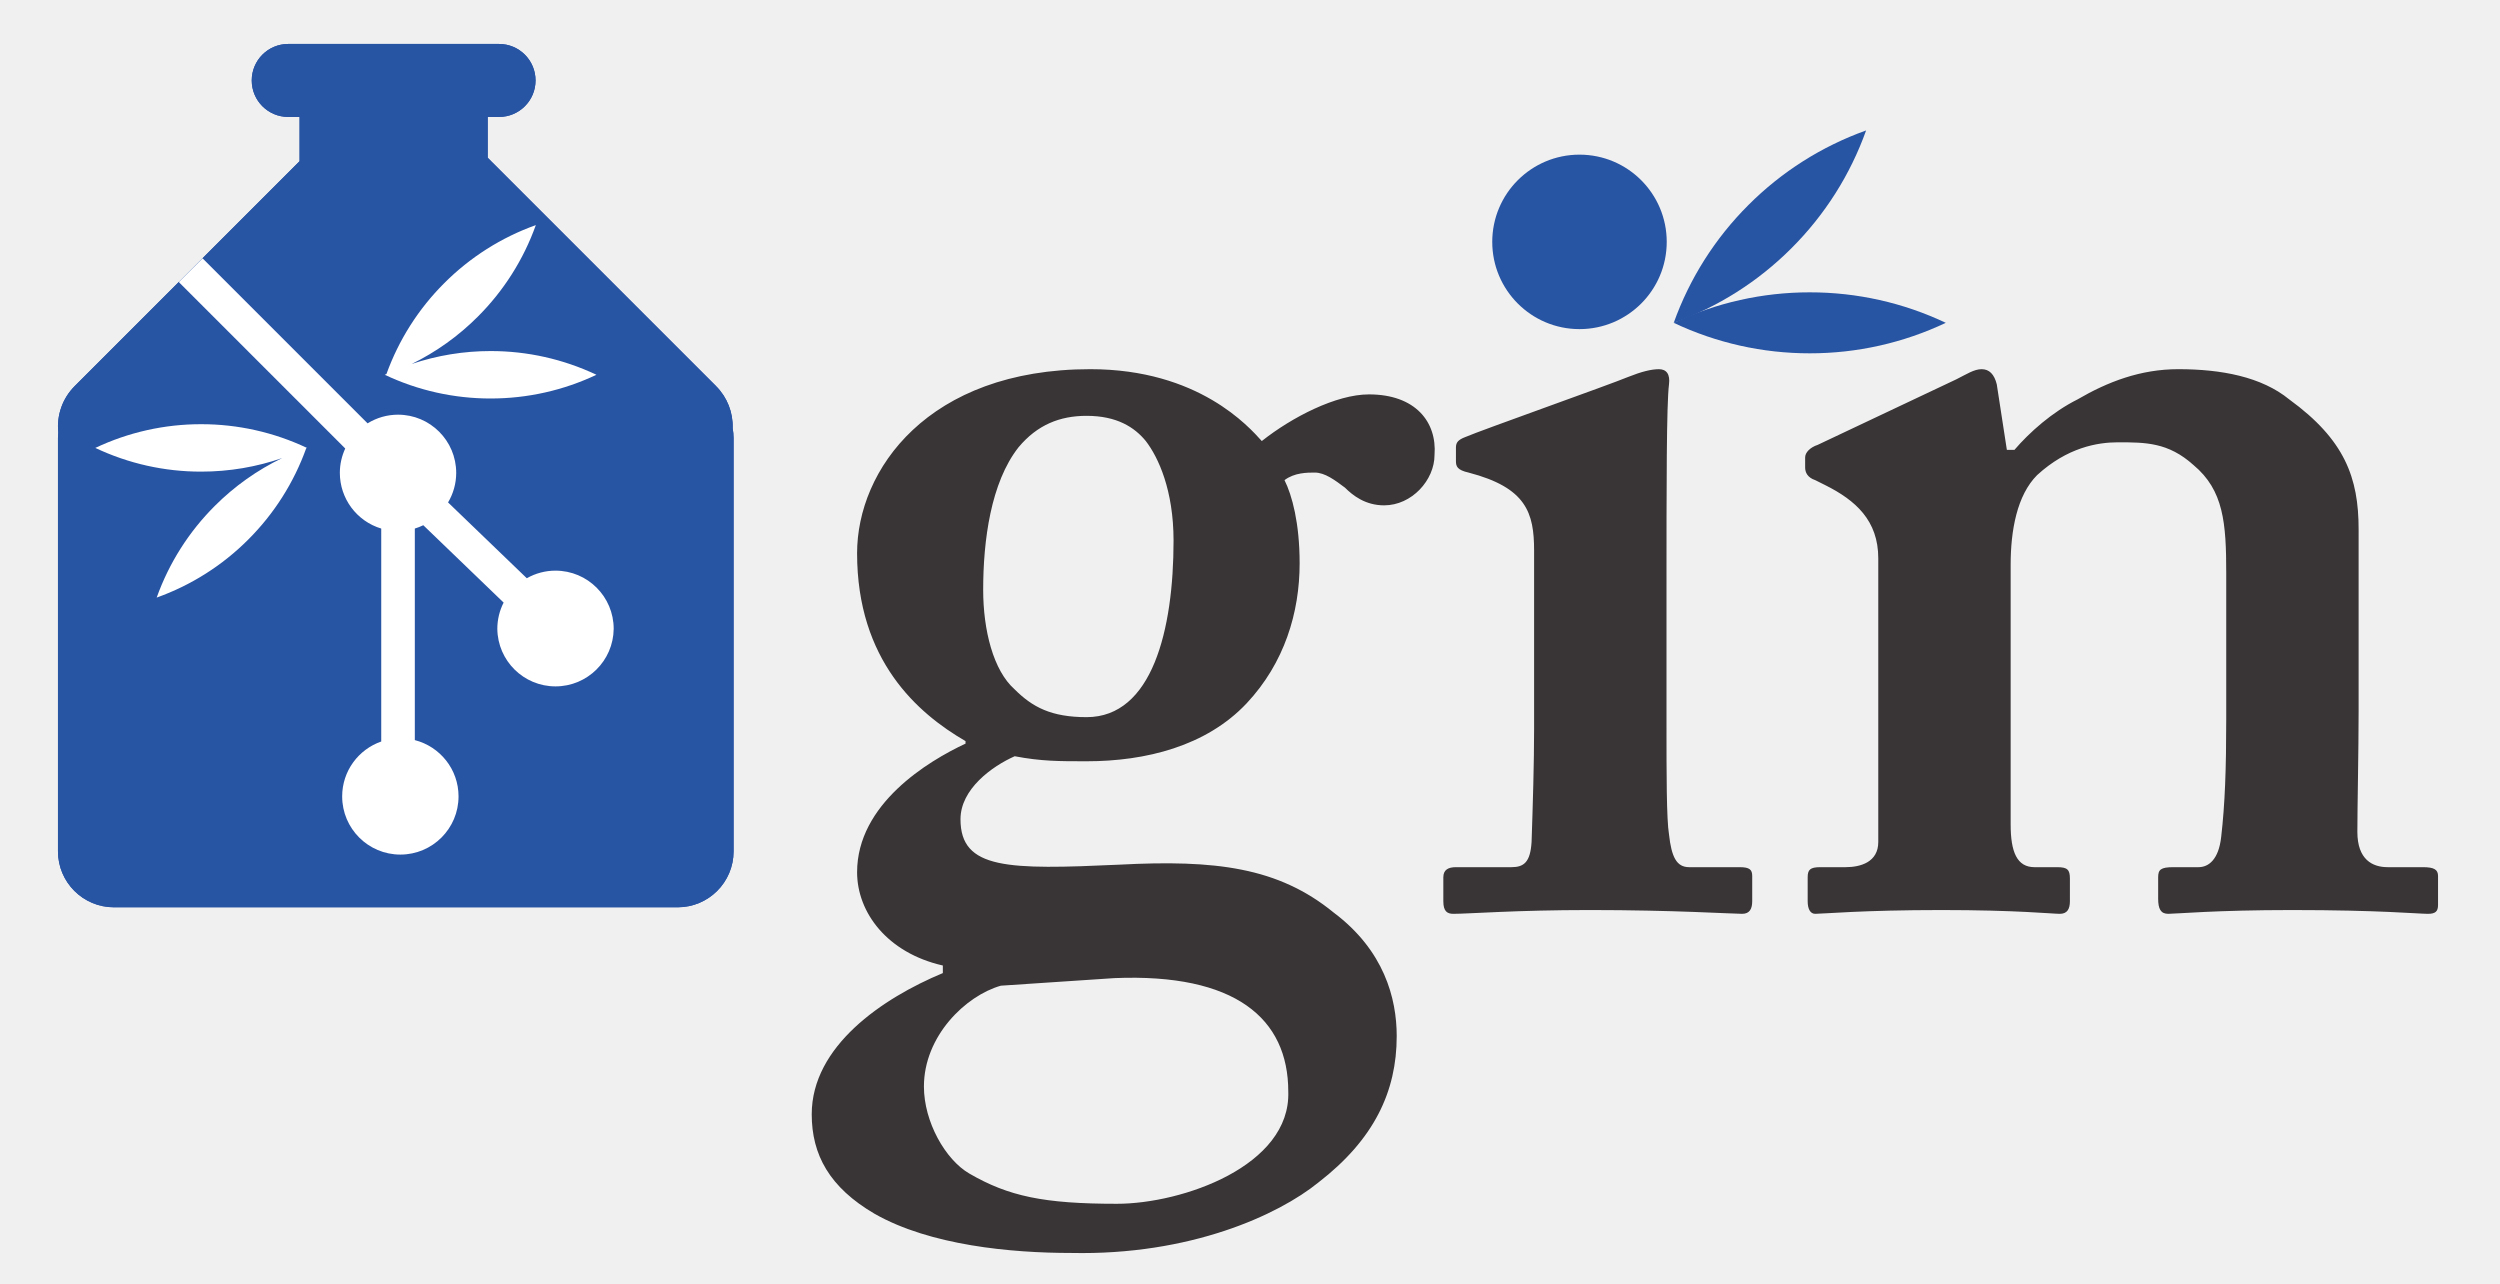
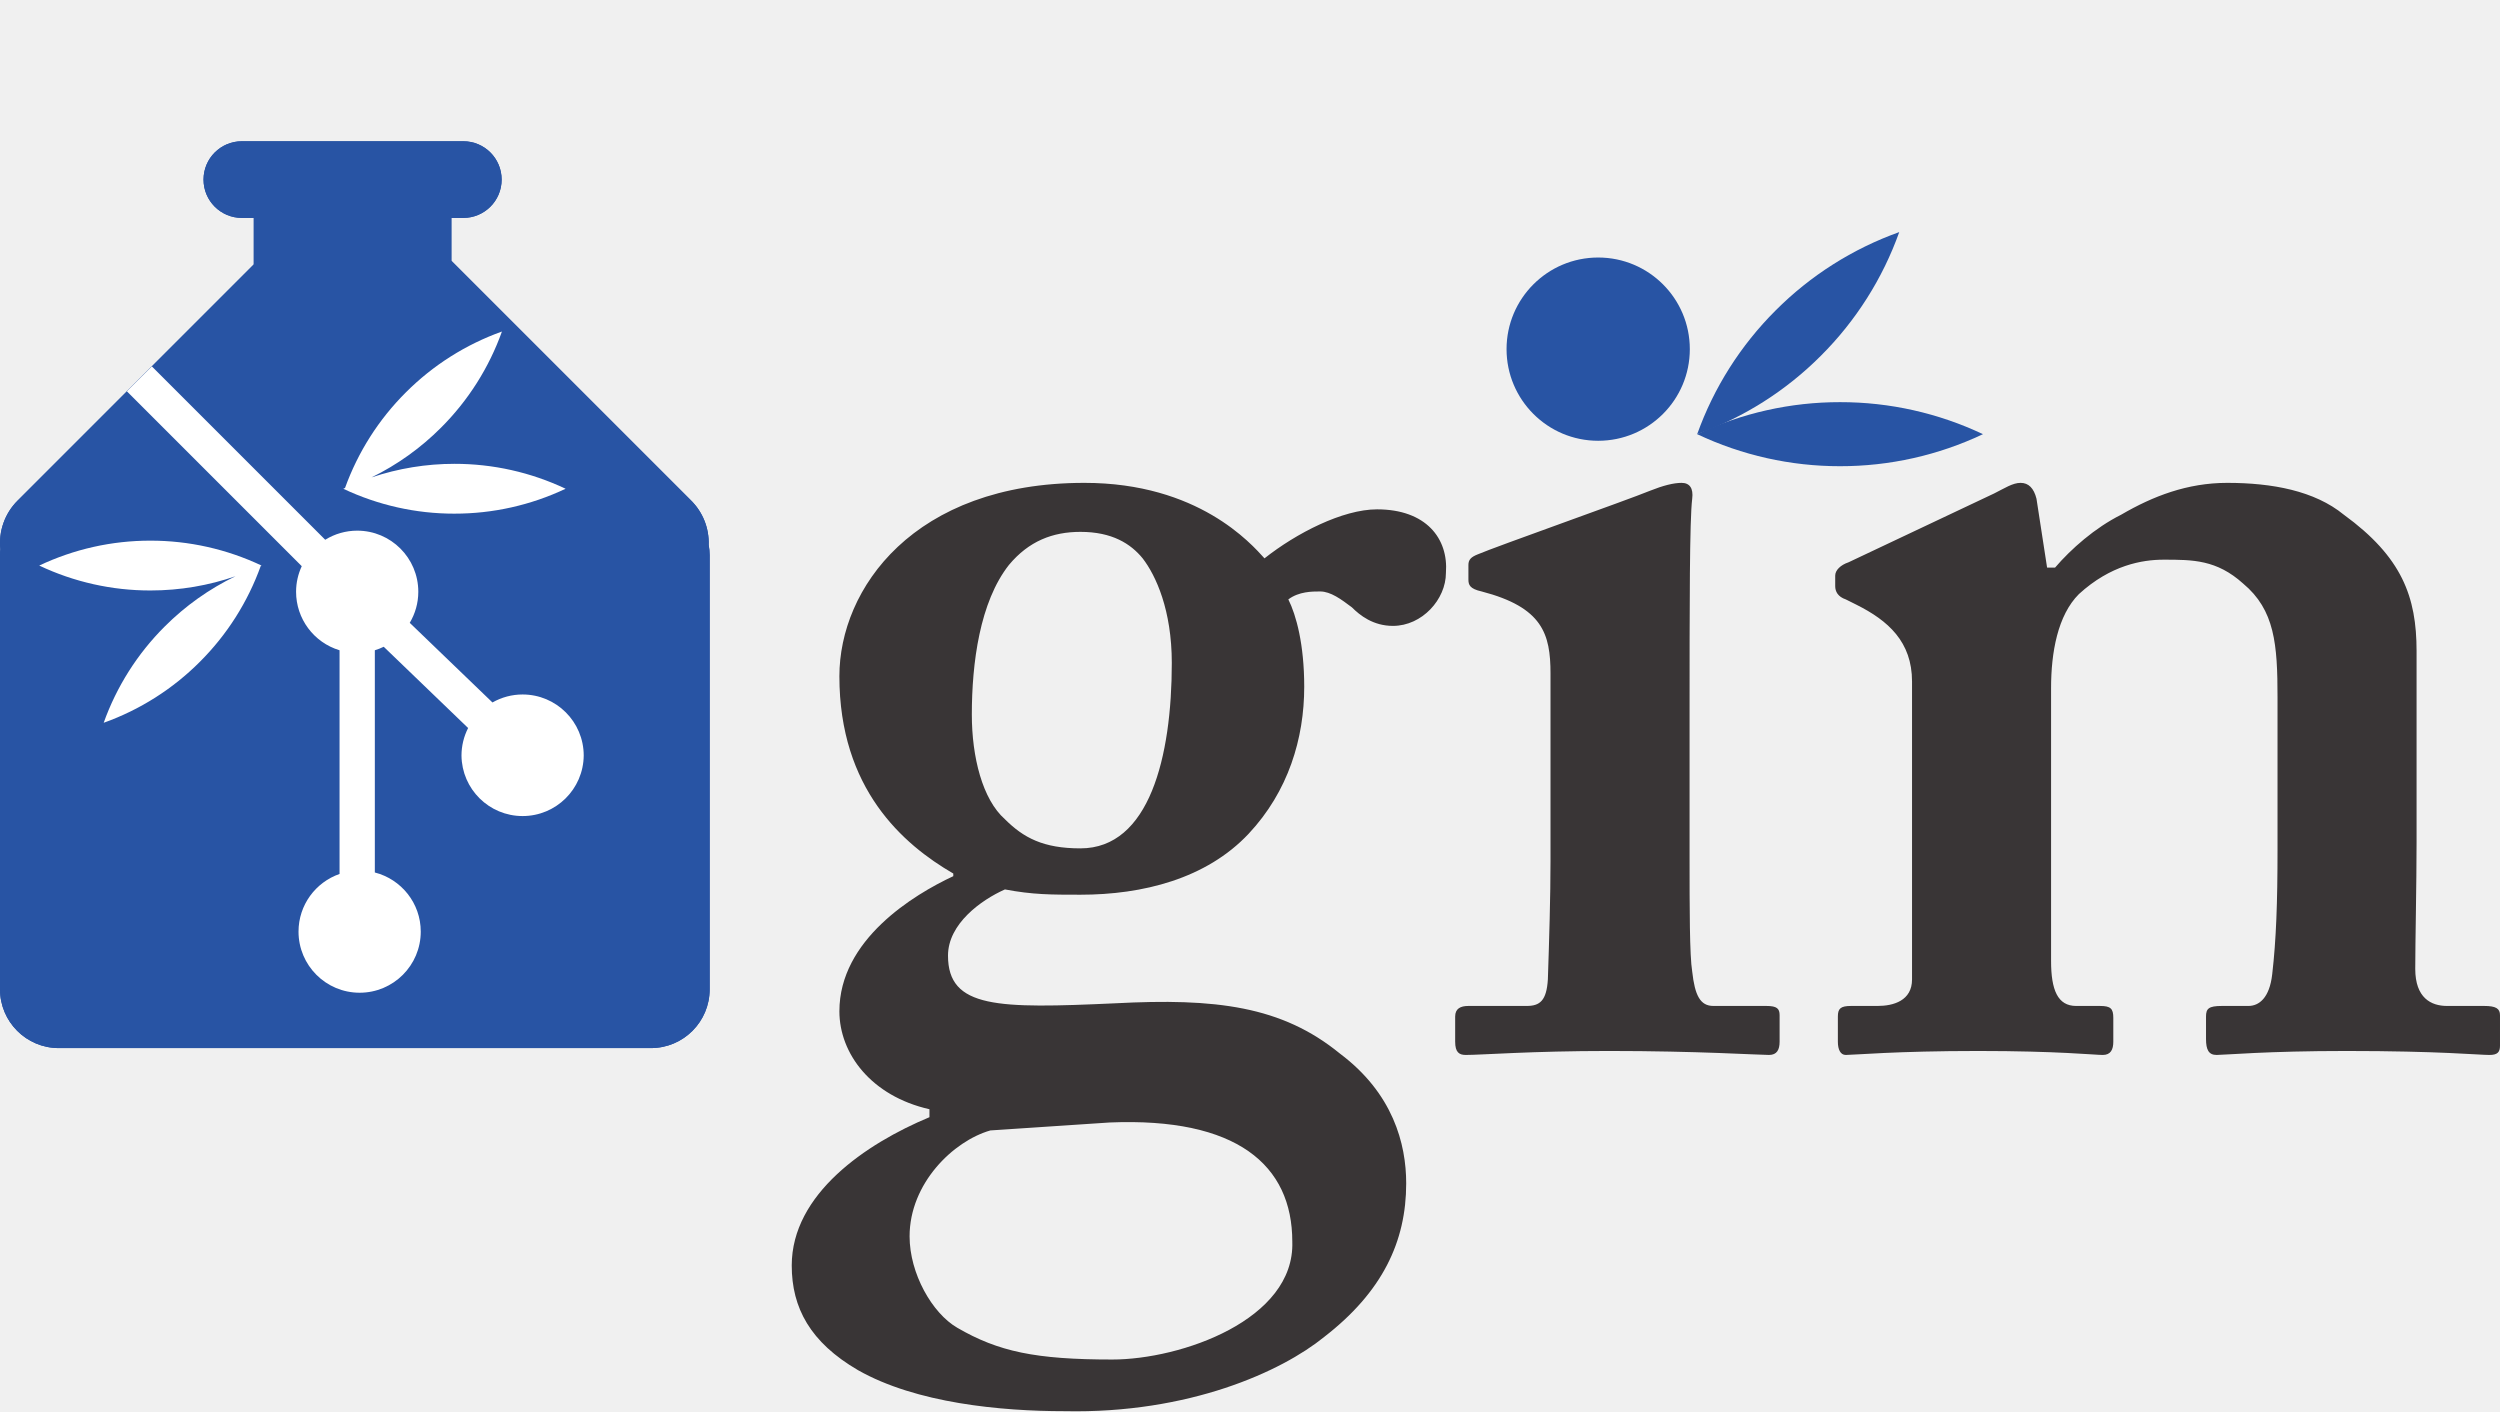
- <svg xmlns="http://www.w3.org/2000/svg" viewBox="0 0 465.12 238.75">
+ <svg xmlns="http://www.w3.org/2000/svg" viewBox="0 0 442.808 250">
  <defs>
    <clipPath id="a" clipPathUnits="userSpaceOnUse">
-       <path d="M0 191h372.096V0H0v191z" />
+       <path d="M0 191h372.096V0H0z" />
    </clipPath>
  </defs>
-   <g clip-path="url(#a)" transform="matrix(1.25 0 0 -1.25 0 238.75)">
-     <path d="M174.67 110.531c0 7.506-2.252 12.385-4.13 14.824-1.687 2.064-4.314 3.753-8.818 3.753-3.941 0-7.32-1.313-10.133-4.69-4.128-5.256-5.254-13.887-5.254-21.205 0-6.006 1.502-12.01 4.69-14.825 2.628-2.627 5.443-4.128 10.697-4.128 9.758 0 12.948 12.947 12.948 26.271m-25.708-66.239c-5.254-1.5-11.447-7.505-11.447-15.01 0-5.255 3.19-10.884 6.756-12.95 5.817-3.377 11.072-4.502 21.955-4.502 9.757 0 25.894 5.63 25.519 16.7 0 10.884-7.881 17.638-25.894 16.888l-16.89-1.126zm-18.765-33.964c-6.755 3.941-9.381 8.818-9.381 14.824 0 10.133 10.507 17.264 19.515 21.016v1.127c-8.258 1.875-12.762 7.881-12.762 13.884 0 10.133 10.51 16.514 16.139 19.141v.375c-7.131 4.13-16.14 12.01-16.14 27.96 0 12.384 10.51 27.397 34.716 27.397 16.139 0 23.645-8.633 25.52-10.697 4.504 3.565 11.072 6.944 15.95 6.944 6.944 0 10.134-4.129 9.759-9.008 0-3.752-3.38-7.506-7.506-7.506-2.815 0-4.691 1.502-5.817 2.627-1.501 1.127-3.002 2.252-4.503 2.252-1.127 0-3.003 0-4.504-1.125 1.125-2.252 2.252-6.38 2.252-12.386 0-7.317-2.252-14.823-7.882-20.828-6.005-6.38-15.012-8.632-23.831-8.632-4.13 0-6.755 0-10.696.75-3.377-1.5-8.068-4.879-8.068-9.382 0-7.506 7.13-7.506 23.643-6.756 14.26.751 23.643-.374 31.9-7.129 7.506-5.629 9.383-12.76 9.383-18.389 0-8.258-3.38-15.387-11.635-21.768-6.005-4.879-19.141-10.884-36.78-10.508-9.006 0-21.015 1.125-29.272 5.817m98.136 98.702c0 5.63-1.127 9.382-9.758 11.634-1.687.375-1.875.938-1.875 1.69v2.063c0 .751.375 1.126 1.313 1.501 2.627 1.127 21.205 7.693 24.396 9.007 1.875.751 3.377 1.126 4.5 1.126 1.129 0 1.692-.75 1.502-2.252-.373-3.002-.373-15.01-.373-30.586V82.947c0-7.13 0-13.886.373-16.138.375-3.377 1.127-4.878 3.004-4.878h7.506c1.5 0 1.875-.376 1.875-1.314v-3.754c0-1.125-.375-1.875-1.5-1.875-1.502 0-10.133.563-22.707.563-10.883 0-18.014-.563-20.266-.563-.937 0-1.5.375-1.5 1.875v3.566c0 1.126.75 1.502 1.877 1.502h8.256c1.877 0 2.815.75 3.002 3.752.188 5.63.375 11.635.375 16.89v26.457zm62.861 25.52c1.502.75 2.625 1.502 3.75 1.502 1.127 0 1.88-.751 2.252-2.253l1.502-9.757h1.127c2.252 2.626 5.63 5.63 9.383 7.506 4.502 2.627 9.382 4.504 15.011 4.504 6.38 0 12.385-1.127 16.514-4.504 8.254-6.005 10.32-11.634 10.32-19.328V85.198c0-6.004-.187-14.26-.187-18.013 0-4.128 2.252-5.253 4.502-5.253h5.254c1.69 0 2.252-.376 2.252-1.315V56.3c0-.938-.377-1.313-1.5-1.313-1.502 0-7.13.563-20.268.563-11.258 0-17.264-.563-18.389-.563s-1.5.75-1.5 2.252v3.19c0 1.126.375 1.502 2.252 1.502h3.752c1.502 0 3.002 1.125 3.377 4.503.563 4.878.752 10.133.752 17.637v21.58c0 7.506-.377 12.385-4.88 16.138-3.753 3.378-7.13 3.378-11.258 3.378-3 0-7.506-.751-12.01-4.88-3.002-3.001-3.94-8.255-3.94-13.321V68.31c0-4.128.938-6.38 3.563-6.38h3.381c1.5 0 1.875-.375 1.875-1.69v-3.378c0-1.125-.375-1.875-1.498-1.875-1.129 0-6.383.563-17.64.563-11.636 0-17.642-.563-18.767-.563-.75 0-1.125.75-1.125 1.875v3.567c0 1.126.375 1.502 1.875 1.502h3.754c2.25 0 4.88.75 4.88 3.752v42.22c0 5.629-3.378 8.63-7.882 10.884l-1.502.75c-1.125.376-1.502 1.126-1.502 1.876v1.502c0 .75.752 1.5 1.88 1.877l20.64 9.758z" fill="#393536" />
-     <path d="M249.116 142.951a47.201 47.201 0 0120.247-4.539 47.184 47.184 0 0120.248 4.54 47.204 47.204 0 01-20.247 4.537 47.234 47.234 0 01-20.248-4.538" fill="#2854a4" />
-     <path d="M249.116 142.951a47.18 47.18 0 0117.525 11.108 47.162 47.162 0 0111.108 17.527 47.185 47.185 0 01-17.524-11.108 47.202 47.202 0 01-11.109-17.527M109.05 127.258a8.467 8.467 0 01-2.477 6.276l-33.984 33.984v6.076h1.69a5.431 5.431 0 010 10.863H42.898a5.431 5.431 0 110-10.863h1.69v-6.59l-33.47-33.47a8.484 8.484 0 01-2.445-6.87 8.518 8.518 0 01-.045-.865V64.29a8.33 8.33 0 018.33-8.33h83.9a8.33 8.33 0 018.329 8.33v61.508c0 .499-.052.984-.136 1.459" fill="#2854a4" />
-     <path d="M109.05 127.258a8.467 8.467 0 01-2.477 6.276l-33.984 33.984v6.076h1.69a5.431 5.431 0 010 10.863H42.898a5.431 5.431 0 110-10.863h1.69v-6.59l-33.47-33.47a8.484 8.484 0 01-2.445-6.87 8.518 8.518 0 01-.045-.865V64.29a8.33 8.33 0 018.33-8.33h83.9a8.33 8.33 0 018.329 8.33v61.508c0 .499-.052.984-.136 1.459" fill="#2854a4" />
-     <path d="M73.02 131.689a36.718 36.718 0 0115.753 3.53 36.707 36.707 0 01-15.753 3.53 36.76 36.76 0 01-11.747-1.923 36.784 36.784 0 019.835 7.035 36.73 36.73 0 018.644 13.635 36.73 36.73 0 01-13.635-8.644 36.705 36.705 0 01-8.6-13.524c-.082-.038-.167-.07-.249-.11a36.715 36.715 0 0115.752-3.53m-43.08-3.825a36.73 36.73 0 01-15.753-3.53 36.7 36.7 0 0115.752-3.53c4.223 0 8.278.712 12.056 2.02a36.77 36.77 0 01-10.035-7.133 36.706 36.706 0 01-8.64-13.634 36.704 36.704 0 0113.633 8.642 36.754 36.754 0 018.624 13.585c.037.017.077.032.114.05a36.721 36.721 0 01-15.752 3.53m.206 24.693L54.71 127.99a8.617 8.617 0 004.531 1.29 8.661 8.661 0 008.66-8.66c0-1.61-.447-3.11-1.212-4.402l11.72-11.284a8.6 8.6 0 004.271 1.132 8.66 8.66 0 008.66-8.66 8.66 8.66 0 00-17.319 0 8.61 8.61 0 00.938 3.908l-11.958 11.514a8.53 8.53 0 00-1.26-.498V80.844c3.74-.958 6.507-4.34 6.507-8.38a8.66 8.66 0 00-8.66-8.659 8.66 8.66 0 00-8.66 8.66c0 3.784 2.432 6.993 5.814 8.171v31.694a8.66 8.66 0 00-6.16 8.29c0 1.296.293 2.521.803 3.626l-24.78 24.78" fill="#fff" />
-     <path d="M248.073 154.999c0-7.171-5.813-12.984-12.984-12.984-7.17 0-12.985 5.813-12.985 12.984s5.814 12.984 12.985 12.984c7.171 0 12.984-5.813 12.984-12.984" fill="#2854a4" />
+   <g clip-path="url(#a)" transform="matrix(1.25 0 0 -1.25 -10.785 255.591)">
+     <path fill="#393536" d="M174.67 110.531c0 7.506-2.252 12.385-4.13 14.824-1.687 2.064-4.314 3.753-8.818 3.753-3.941 0-7.32-1.313-10.133-4.69-4.128-5.256-5.254-13.887-5.254-21.205 0-6.006 1.502-12.01 4.69-14.825 2.628-2.627 5.443-4.128 10.697-4.128 9.758 0 12.948 12.947 12.948 26.271m-25.708-66.239c-5.254-1.5-11.447-7.505-11.447-15.01 0-5.255 3.19-10.884 6.756-12.95 5.817-3.377 11.072-4.502 21.955-4.502 9.757 0 25.894 5.63 25.519 16.7 0 10.884-7.881 17.638-25.894 16.888l-16.89-1.126zm-18.765-33.964c-6.755 3.941-9.381 8.818-9.381 14.824 0 10.133 10.507 17.264 19.515 21.016v1.127c-8.258 1.875-12.762 7.881-12.762 13.884 0 10.133 10.51 16.514 16.139 19.141v.375c-7.131 4.13-16.14 12.01-16.14 27.96 0 12.384 10.51 27.397 34.716 27.397 16.139 0 23.645-8.633 25.52-10.697 4.504 3.565 11.072 6.944 15.95 6.944 6.944 0 10.134-4.129 9.759-9.008 0-3.752-3.38-7.506-7.506-7.506-2.815 0-4.691 1.502-5.817 2.627-1.501 1.127-3.002 2.252-4.503 2.252-1.127 0-3.003 0-4.504-1.125 1.125-2.252 2.252-6.38 2.252-12.386 0-7.317-2.252-14.823-7.882-20.828-6.005-6.38-15.012-8.632-23.831-8.632-4.13 0-6.755 0-10.696.75-3.377-1.5-8.068-4.879-8.068-9.382 0-7.506 7.13-7.506 23.643-6.756 14.26.751 23.643-.374 31.9-7.129 7.506-5.629 9.383-12.76 9.383-18.389 0-8.258-3.38-15.387-11.635-21.768-6.005-4.879-19.141-10.884-36.78-10.508-9.006 0-21.015 1.125-29.272 5.817m98.136 98.702c0 5.63-1.127 9.382-9.758 11.634-1.687.375-1.875.938-1.875 1.69v2.063c0 .751.375 1.126 1.313 1.501 2.627 1.127 21.205 7.693 24.396 9.007 1.875.751 3.377 1.126 4.5 1.126 1.129 0 1.692-.75 1.502-2.252-.373-3.002-.373-15.01-.373-30.586V82.947c0-7.13 0-13.886.373-16.138.375-3.377 1.127-4.878 3.004-4.878h7.506c1.5 0 1.875-.376 1.875-1.314v-3.754c0-1.125-.375-1.875-1.5-1.875-1.502 0-10.133.563-22.707.563-10.883 0-18.014-.563-20.266-.563-.937 0-1.5.375-1.5 1.875v3.566c0 1.126.75 1.502 1.877 1.502h8.256c1.877 0 2.815.75 3.002 3.752.188 5.63.375 11.635.375 16.89zm62.861 25.52c1.502.75 2.625 1.502 3.75 1.502 1.127 0 1.88-.751 2.252-2.253l1.502-9.757h1.127c2.252 2.626 5.63 5.63 9.383 7.506 4.502 2.627 9.382 4.504 15.011 4.504 6.38 0 12.385-1.127 16.514-4.504 8.254-6.005 10.32-11.634 10.32-19.328V85.198c0-6.004-.187-14.26-.187-18.013 0-4.128 2.252-5.253 4.502-5.253h5.254c1.69 0 2.252-.376 2.252-1.315V56.3c0-.938-.377-1.313-1.5-1.313-1.502 0-7.13.563-20.268.563-11.258 0-17.264-.563-18.389-.563s-1.5.75-1.5 2.252v3.19c0 1.126.375 1.502 2.252 1.502h3.752c1.502 0 3.002 1.125 3.377 4.503.563 4.878.752 10.133.752 17.637v21.58c0 7.506-.377 12.385-4.88 16.138-3.753 3.378-7.13 3.378-11.258 3.378-3 0-7.506-.751-12.01-4.88-3.002-3.001-3.94-8.255-3.94-13.321V68.31c0-4.128.938-6.38 3.563-6.38h3.381c1.5 0 1.875-.375 1.875-1.69v-3.378c0-1.125-.375-1.875-1.498-1.875-1.129 0-6.383.563-17.64.563-11.636 0-17.642-.563-18.767-.563-.75 0-1.125.75-1.125 1.875v3.567c0 1.126.375 1.502 1.875 1.502h3.754c2.25 0 4.88.75 4.88 3.752v42.22c0 5.629-3.378 8.63-7.882 10.884l-1.502.75c-1.125.376-1.502 1.126-1.502 1.876v1.502c0 .75.752 1.5 1.88 1.877z" />
+     <path fill="#2854a4" d="M249.116 142.951a47.201 47.201 0 0120.247-4.539 47.184 47.184 0 0120.248 4.54 47.204 47.204 0 01-20.247 4.537 47.234 47.234 0 01-20.248-4.538" />
+     <path fill="#2854a4" d="M249.116 142.951a47.18 47.18 0 0117.525 11.108 47.162 47.162 0 0111.108 17.527 47.185 47.185 0 01-17.524-11.108 47.202 47.202 0 01-11.109-17.527M109.05 127.258a8.467 8.467 0 01-2.477 6.276l-33.984 33.984v6.076h1.69a5.431 5.431 0 010 10.863H42.898a5.431 5.431 0 110-10.863h1.69v-6.59l-33.47-33.47a8.484 8.484 0 01-2.445-6.87 8.518 8.518 0 01-.045-.865V64.29a8.33 8.33 0 018.33-8.33h83.9a8.33 8.33 0 018.329 8.33v61.508c0 .499-.052.984-.136 1.459" />
+     <path fill="#2854a4" d="M109.05 127.258a8.467 8.467 0 01-2.477 6.276l-33.984 33.984v6.076h1.69a5.431 5.431 0 010 10.863H42.898a5.431 5.431 0 110-10.863h1.69v-6.59l-33.47-33.47a8.484 8.484 0 01-2.445-6.87 8.518 8.518 0 01-.045-.865V64.29a8.33 8.33 0 018.33-8.33h83.9a8.33 8.33 0 018.329 8.33v61.508c0 .499-.052.984-.136 1.459" />
+     <path fill="#fff" d="M73.02 131.689a36.718 36.718 0 0115.753 3.53 36.707 36.707 0 01-15.753 3.53 36.76 36.76 0 01-11.747-1.923 36.784 36.784 0 019.835 7.035 36.73 36.73 0 018.644 13.635 36.73 36.73 0 01-13.635-8.644 36.705 36.705 0 01-8.6-13.524c-.082-.038-.167-.07-.249-.11a36.715 36.715 0 0115.752-3.53m-43.08-3.825a36.73 36.73 0 01-15.753-3.53 36.7 36.7 0 0115.752-3.53c4.223 0 8.278.712 12.056 2.02a36.77 36.77 0 01-10.035-7.133 36.706 36.706 0 01-8.64-13.634 36.704 36.704 0 0113.633 8.642 36.754 36.754 0 018.624 13.585c.037.017.077.032.114.05a36.721 36.721 0 01-15.752 3.53m.206 24.693L54.71 127.99a8.617 8.617 0 004.531 1.29 8.661 8.661 0 008.66-8.66c0-1.61-.447-3.11-1.212-4.402l11.72-11.284a8.6 8.6 0 004.271 1.132 8.66 8.66 0 008.66-8.66 8.66 8.66 0 00-17.319 0 8.61 8.61 0 00.938 3.908l-11.958 11.514a8.53 8.53 0 00-1.26-.498V80.844c3.74-.958 6.507-4.34 6.507-8.38a8.66 8.66 0 00-8.66-8.659 8.66 8.66 0 00-8.66 8.66c0 3.784 2.432 6.993 5.814 8.171v31.694a8.66 8.66 0 00-6.16 8.29c0 1.296.293 2.521.803 3.626l-24.78 24.78" />
+     <path fill="#2854a4" d="M248.073 154.999c0-7.171-5.813-12.984-12.984-12.984-7.17 0-12.985 5.813-12.985 12.984s5.814 12.984 12.985 12.984c7.171 0 12.984-5.813 12.984-12.984" />
  </g>
</svg>
